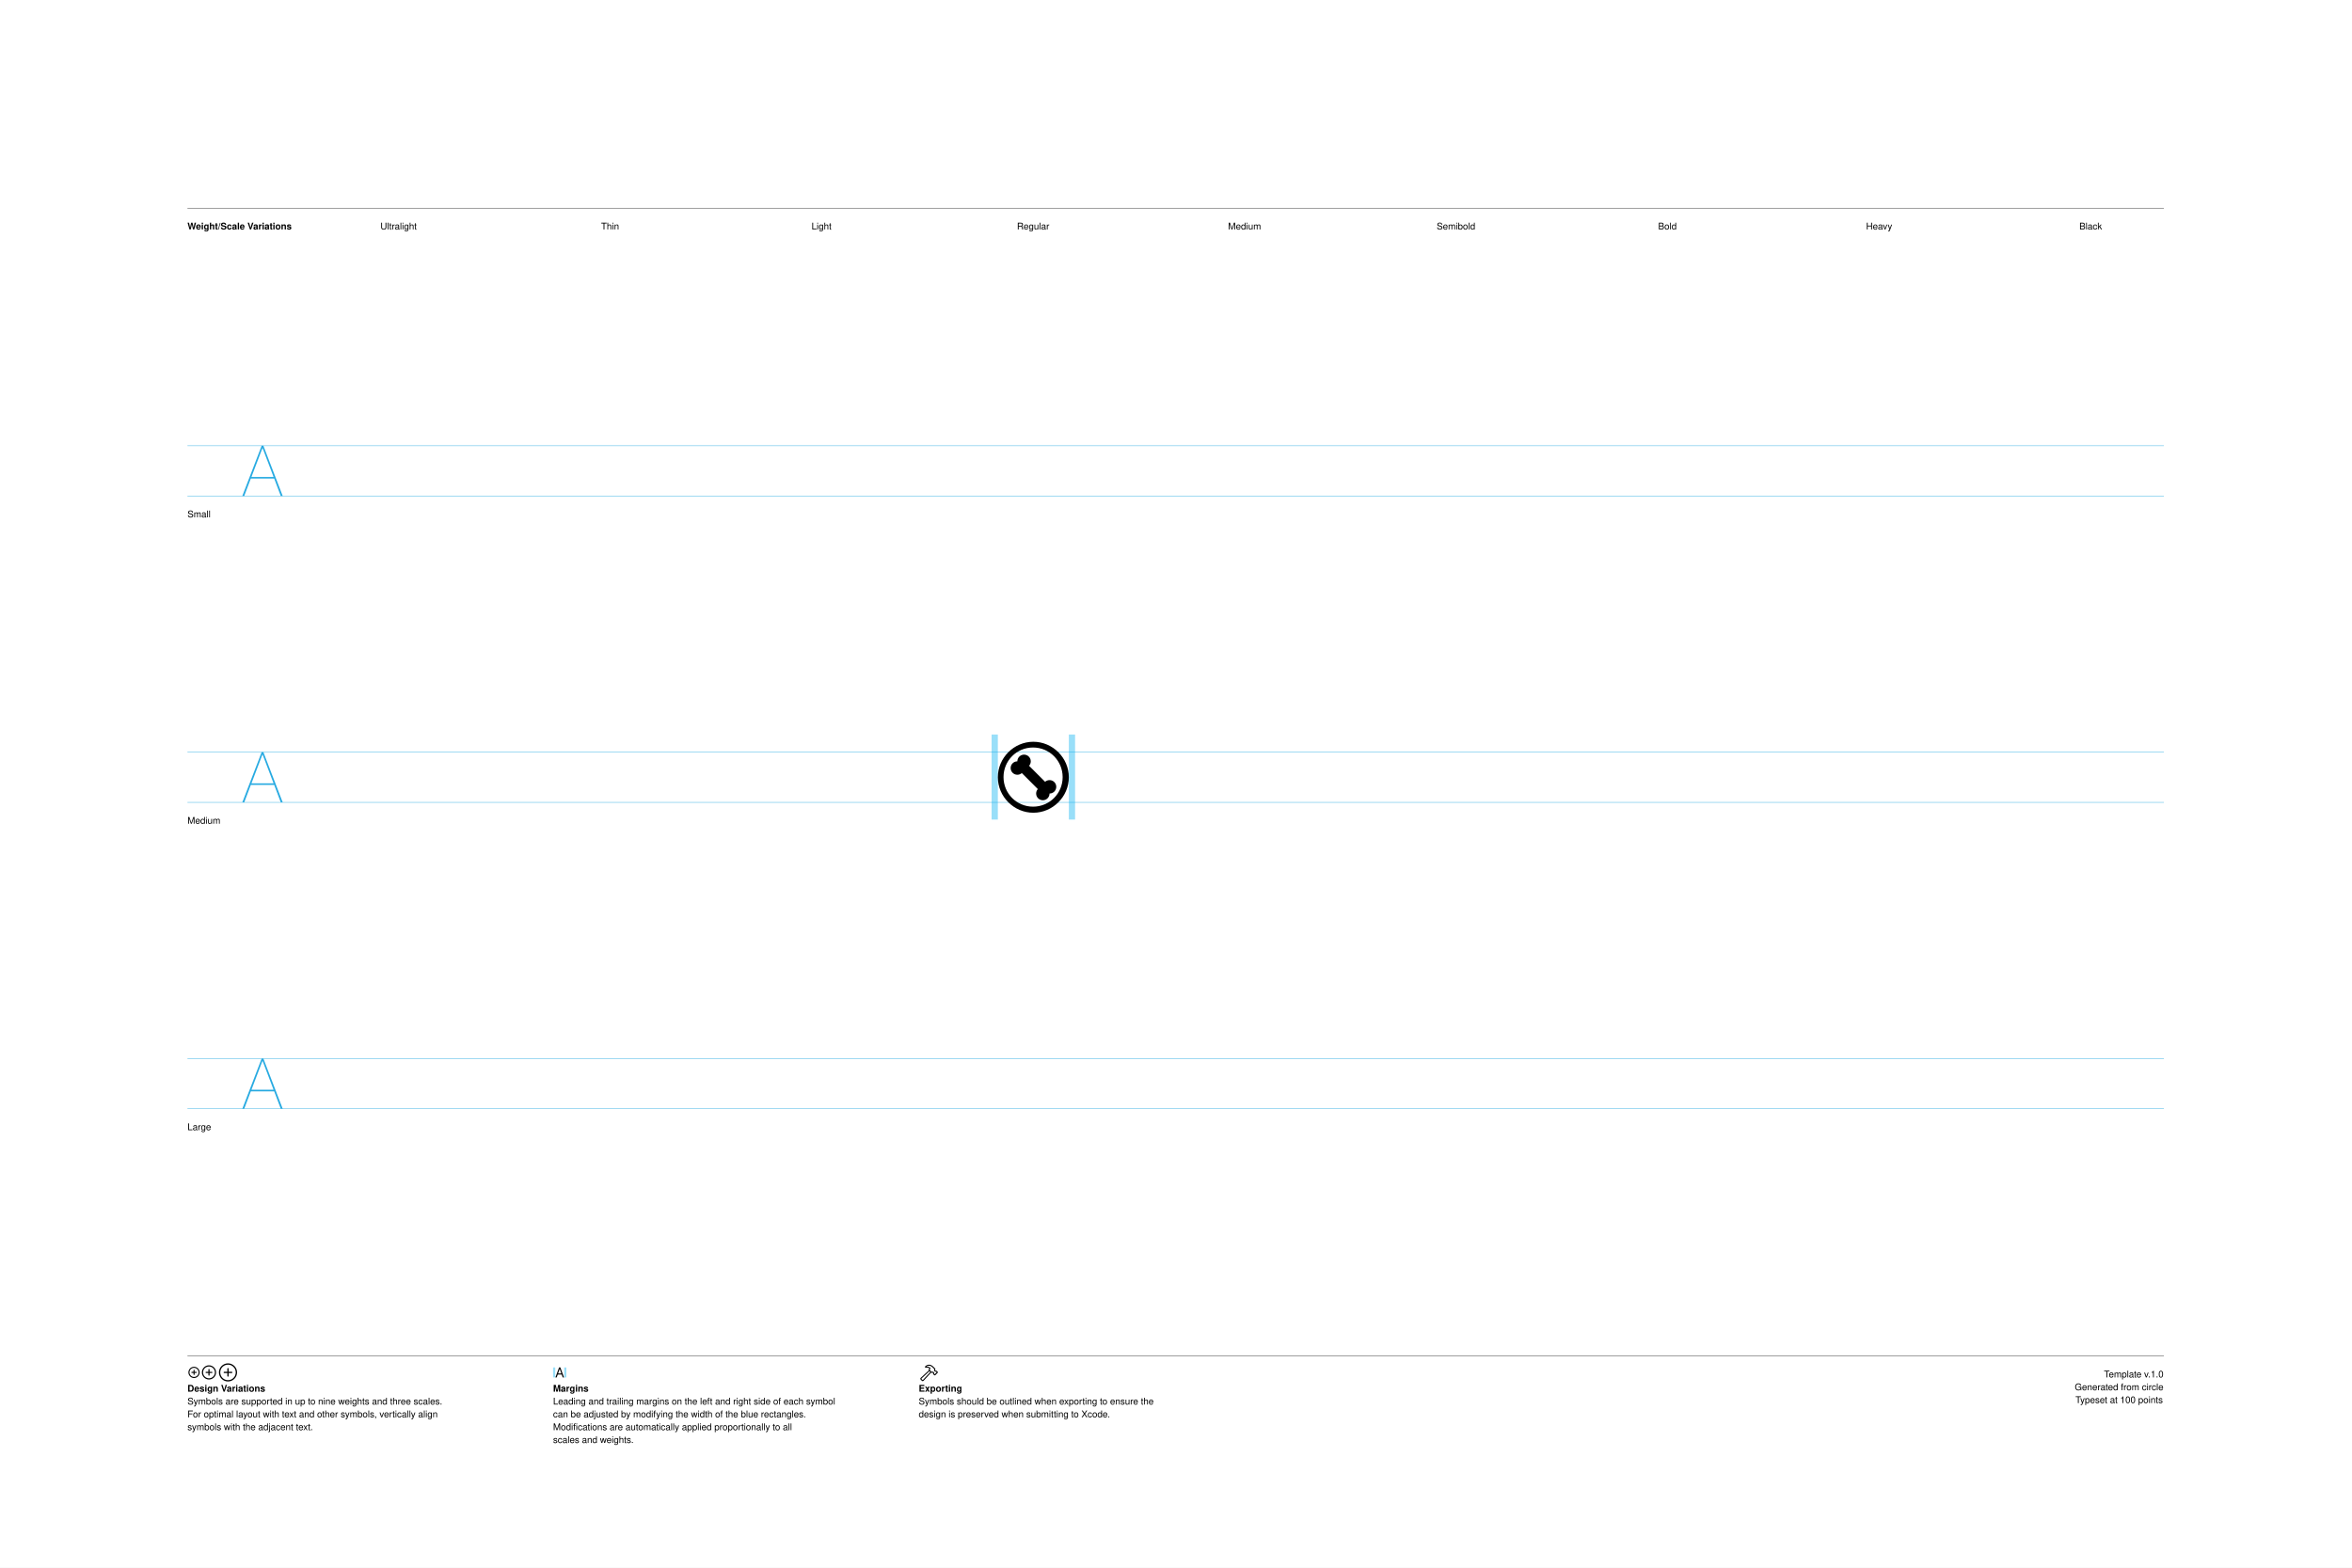
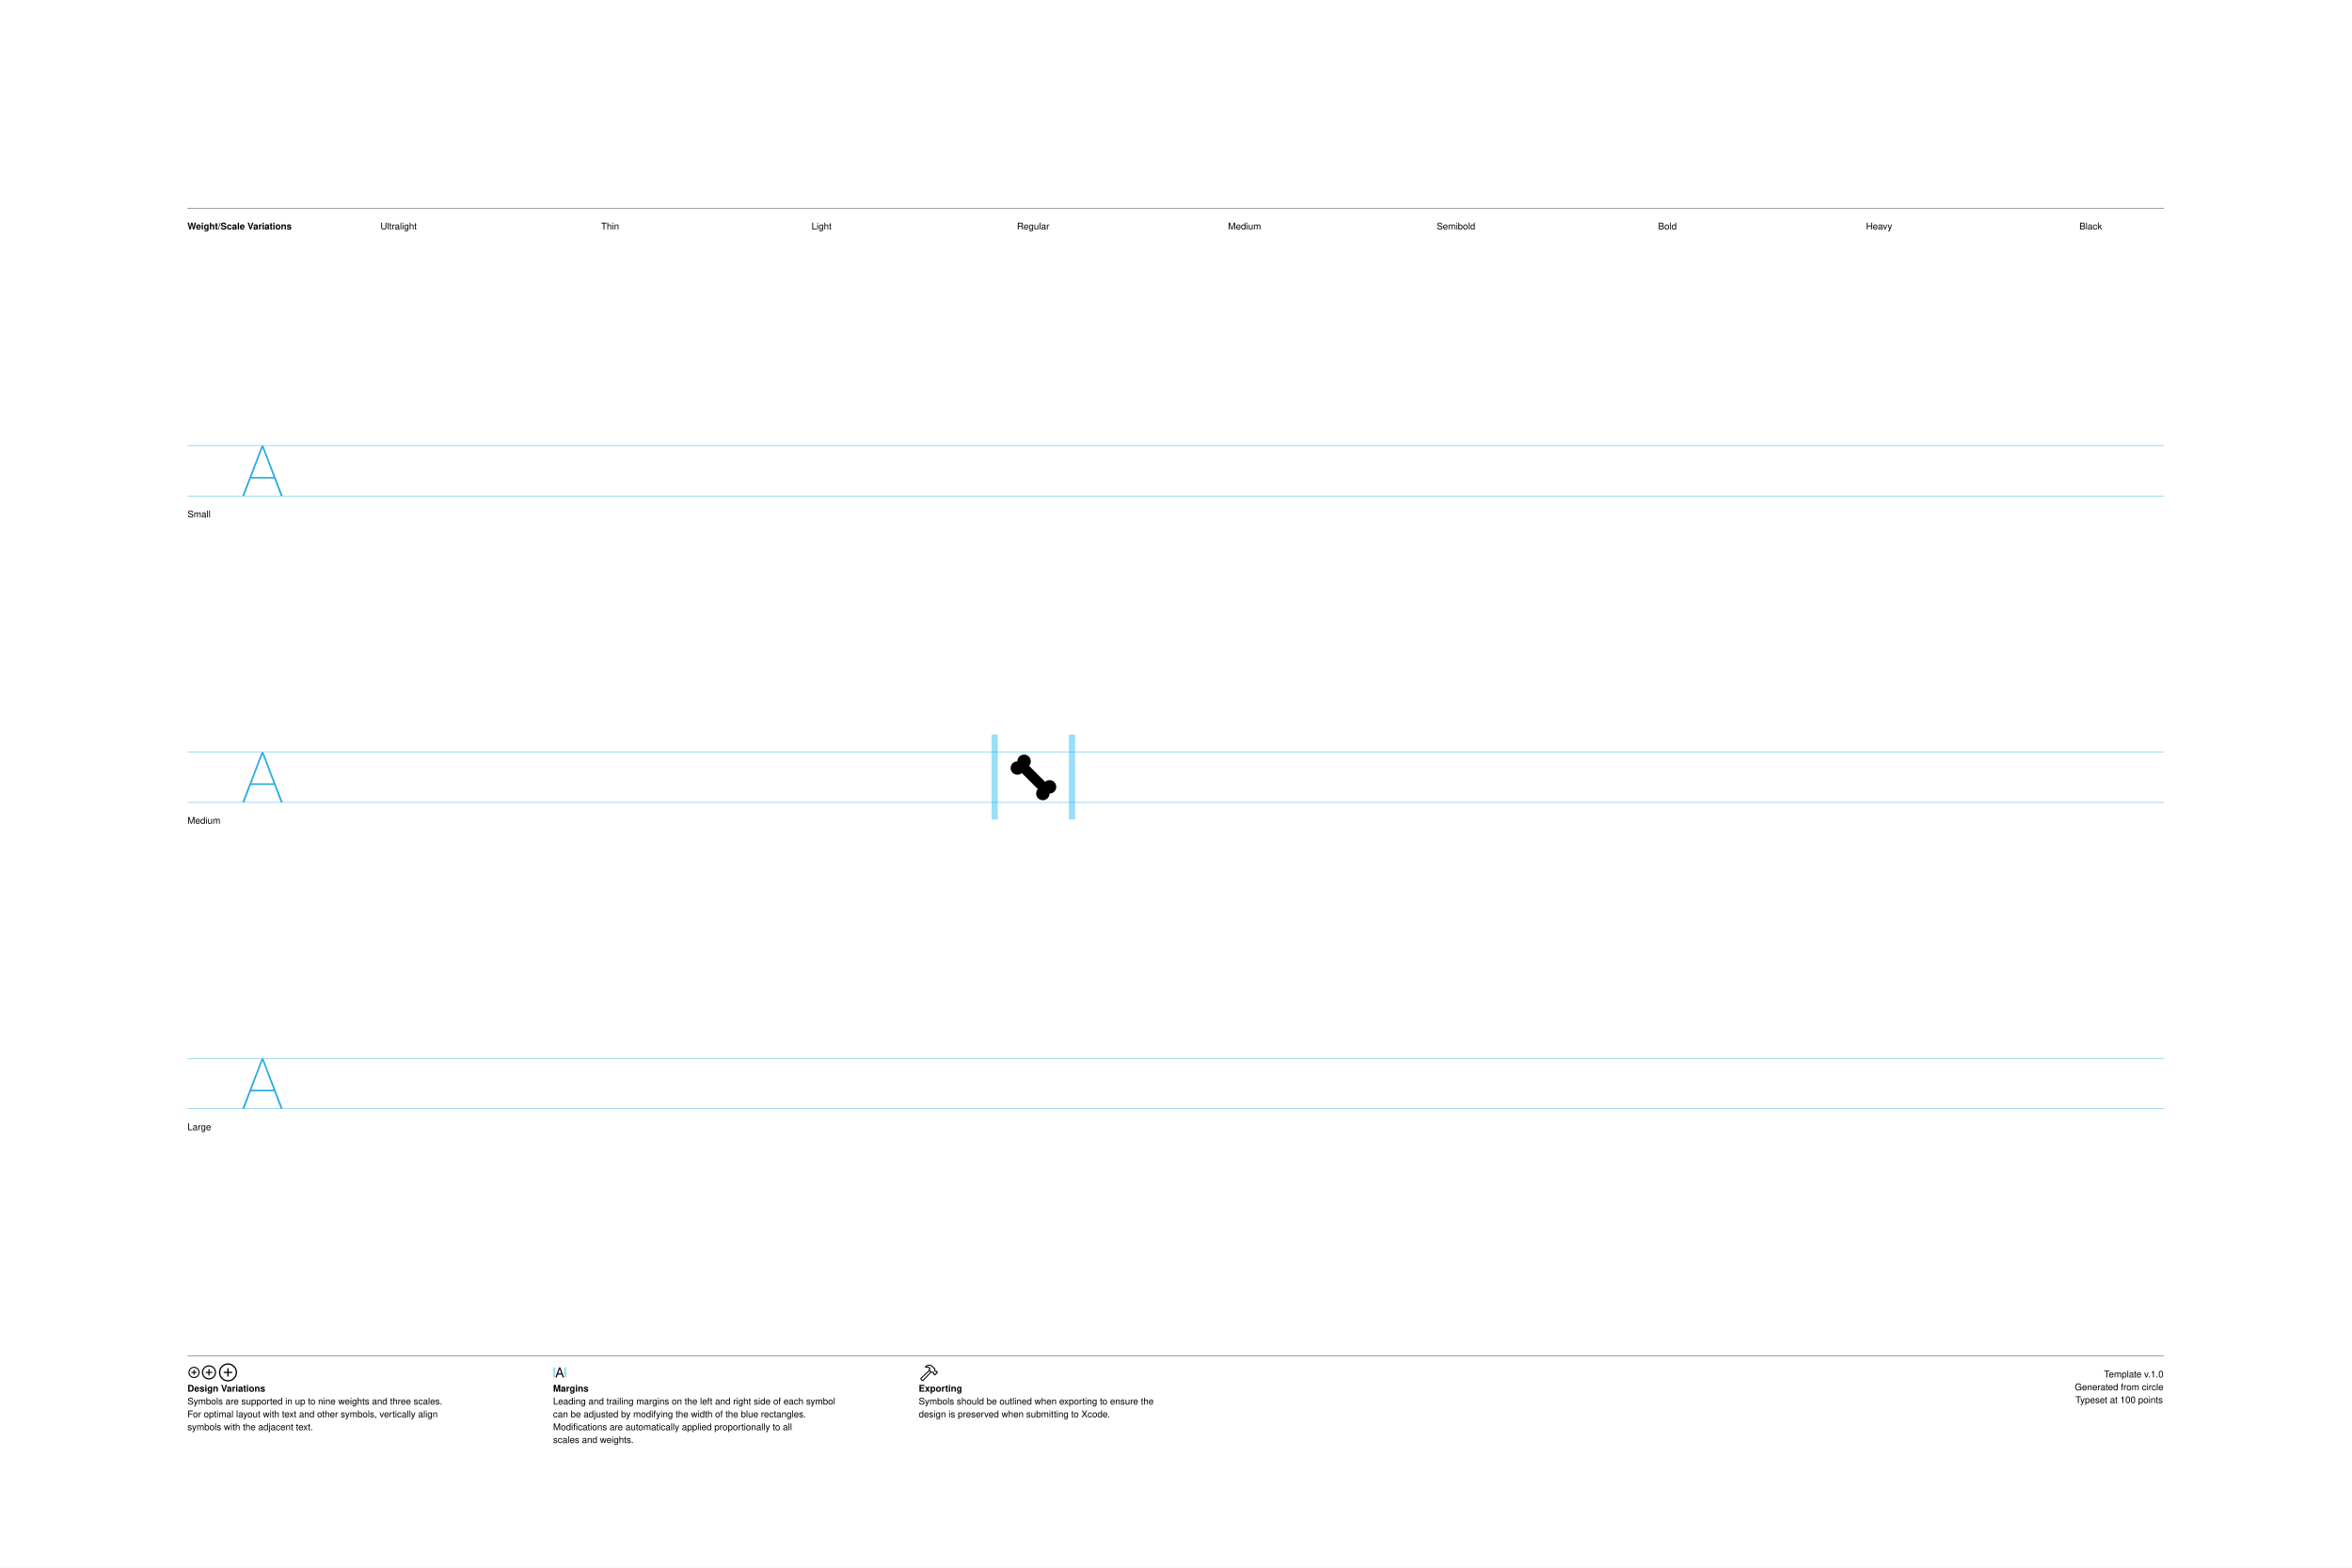
<svg xmlns="http://www.w3.org/2000/svg" width="3300px" height="2200px" viewBox="0 0 3300 2200" version="1.1">
  <g id="Page-1" stroke="none" stroke-width="1" fill="none" fill-rule="evenodd">
    <g id="filter">
      <g id="Notes">
        <rect id="artboard" fill="#FFFFFF" fill-rule="nonzero" x="0" y="0" width="3300" height="2200" />
        <line x1="263" y1="292" x2="3036" y2="292" id="Path" stroke="#000000" stroke-width="0.5" />
        <text id="Weight/Scale-Variations" fill="#000000" font-family="Helvetica-Bold, Helvetica" font-size="13" font-weight="bold">
          <tspan x="263" y="322">Weight/Scale Variations</tspan>
        </text>
        <text id="Ultralight" fill="#000000" font-family="Helvetica" font-size="13" font-weight="normal">
          <tspan x="533.711" y="322">Ultralight</tspan>
        </text>
        <text id="Thin" fill="#000000" font-family="Helvetica" font-size="13" font-weight="normal">
          <tspan x="843.422" y="322">Thin</tspan>
        </text>
        <text id="Light" fill="#000000" font-family="Helvetica" font-size="13" font-weight="normal">
          <tspan x="1138.63" y="322">Light</tspan>
        </text>
        <text id="Regular" fill="#000000" font-family="Helvetica" font-size="13" font-weight="normal">
          <tspan x="1426.84" y="322">Regular</tspan>
        </text>
        <text id="Medium" fill="#000000" font-family="Helvetica" font-size="13" font-weight="normal">
          <tspan x="1723.06" y="322">Medium</tspan>
        </text>
        <text id="Semibold" fill="#000000" font-family="Helvetica" font-size="13" font-weight="normal">
          <tspan x="2015.77" y="322">Semibold</tspan>
        </text>
        <text id="Bold" fill="#000000" font-family="Helvetica" font-size="13" font-weight="normal">
          <tspan x="2326.48" y="322">Bold</tspan>
        </text>
        <text id="Heavy" fill="#000000" font-family="Helvetica" font-size="13" font-weight="normal">
          <tspan x="2618.19" y="322">Heavy</tspan>
        </text>
        <text id="Black" fill="#000000" font-family="Helvetica" font-size="13" font-weight="normal">
          <tspan x="2917.4" y="322">Black</tspan>
        </text>
        <line x1="263" y1="1903" x2="3036" y2="1903" id="Path" stroke="#000000" stroke-width="0.5" />
        <g id="Group" transform="translate(264, 1918)" fill="#000000" fill-rule="nonzero">
          <path d="M8.248,15.83 C12.555,15.83 16.139,12.256 16.139,7.949 C16.139,3.643 12.545,0.068 8.238,0.068 C3.941,0.068 0.367,3.643 0.367,7.949 C0.367,12.256 3.951,15.83 8.248,15.83 Z M8.248,14.346 C4.703,14.346 1.871,11.504 1.871,7.949 C1.871,4.394 4.693,1.553 8.238,1.553 C11.793,1.553 14.635,4.394 14.645,7.949 C14.654,11.504 11.803,14.346 8.248,14.346 Z M8.229,11.572 C8.697,11.572 8.971,11.26 8.971,10.742 L8.971,8.682 L11.197,8.682 C11.695,8.682 12.037,8.428 12.037,7.959 C12.037,7.48 11.715,7.217 11.197,7.217 L8.971,7.217 L8.971,4.99 C8.971,4.473 8.697,4.15 8.229,4.15 C7.76,4.15 7.506,4.492 7.506,4.99 L7.506,7.217 L5.299,7.217 C4.781,7.217 4.449,7.48 4.449,7.959 C4.449,8.428 4.801,8.682 5.299,8.682 L7.506,8.682 L7.506,10.742 C7.506,11.24 7.76,11.572 8.229,11.572 Z" id="Shape" />
        </g>
        <g id="Group" transform="translate(282.506, 1915)" fill="#000000" fill-rule="nonzero">
          <path d="M10.709,20.91 C16.158,20.91 20.67,16.398 20.67,10.949 C20.67,5.51 16.148,0.988 10.699,0.988 C5.26,0.988 0.748,5.51 0.748,10.949 C0.748,16.398 5.27,20.91 10.709,20.91 Z M10.709,19.25 C6.1,19.25 2.418,15.559 2.418,10.949 C2.418,6.35 6.09,2.648 10.699,2.648 C15.309,2.648 19,6.35 19.01,10.949 C19.02,15.559 15.318,19.25 10.709,19.25 Z M10.69,15.588 C11.207,15.588 11.52,15.227 11.52,14.66 L11.52,11.77 L14.576,11.77 C15.123,11.77 15.504,11.486 15.504,10.969 C15.504,10.441 15.143,10.139 14.576,10.139 L11.52,10.139 L11.52,7.072 C11.52,6.496 11.207,6.144 10.69,6.144 C10.172,6.144 9.879,6.516 9.879,7.072 L9.879,10.139 L6.832,10.139 C6.266,10.139 5.895,10.441 5.895,10.969 C5.895,11.486 6.285,11.77 6.832,11.77 L9.879,11.77 L9.879,14.66 C9.879,15.207 10.172,15.588 10.69,15.588 Z" id="Shape" />
        </g>
        <g id="Group" transform="translate(306.924, 1913)" fill="#000000" fill-rule="nonzero">
          <path d="M12.971,25.674 C19.934,25.674 25.695,19.922 25.695,12.959 C25.695,5.996 19.924,0.244 12.961,0.244 C6.008,0.244 0.256,5.996 0.256,12.959 C0.256,19.922 6.018,25.674 12.971,25.674 Z M12.971,23.857 C6.936,23.857 2.082,18.994 2.082,12.959 C2.082,6.924 6.926,2.061 12.961,2.061 C19.006,2.061 23.859,6.924 23.869,12.959 C23.879,18.994 19.016,23.857 12.971,23.857 Z M12.951,18.936 C13.518,18.936 13.869,18.545 13.869,17.939 L13.869,13.867 L18.107,13.867 C18.693,13.867 19.113,13.535 19.113,12.979 C19.113,12.402 18.723,12.061 18.107,12.061 L13.869,12.061 L13.869,7.812 C13.869,7.197 13.518,6.807 12.951,6.807 C12.385,6.807 12.062,7.217 12.062,7.812 L12.062,12.061 L7.834,12.061 C7.219,12.061 6.809,12.402 6.809,12.979 C6.809,13.535 7.238,13.867 7.834,13.867 L12.062,13.867 L12.062,17.939 C12.062,18.525 12.385,18.936 12.951,18.936 Z" id="Shape" />
        </g>
        <text id="Design-Variations" fill="#000000" font-family="Helvetica-Bold, Helvetica" font-size="13" font-weight="bold">
          <tspan x="263" y="1953">Design Variations</tspan>
        </text>
        <text id="Symbols-are-supported-in-up-to-nine-weights-and-three-scales." fill="#000000" font-family="Helvetica" font-size="13" font-weight="normal">
          <tspan x="263" y="1971">Symbols are supported in up to nine weights and three scales.</tspan>
        </text>
        <text id="For-optimal-layout-with-text-and-other-symbols,-vertically-align" fill="#000000" font-family="Helvetica" font-size="13" font-weight="normal">
          <tspan x="263" y="1989">For optimal layout with text and other symbols, vertically align</tspan>
        </text>
        <text id="symbols-with-the-adjacent-text." fill="#000000" font-family="Helvetica" font-size="13" font-weight="normal">
          <tspan x="263" y="2007">symbols with the adjacent text.</tspan>
        </text>
        <rect id="Rectangle" fill="#00AEEF" fill-rule="nonzero" opacity="0.4" x="776" y="1919" width="3" height="14" />
        <g id="Group" transform="translate(779, 1918)" fill="#000000" fill-rule="nonzero">
          <path d="M10.527,15 L12.373,15 L7.178,0.908 L5.439,0.908 L0.244,15 L2.09,15 L3.506,10.967 L9.111,10.967 L10.527,15 Z M6.279,3.047 L6.338,3.047 L8.594,9.473 L4.023,9.473 L6.279,3.047 Z" id="Shape" />
        </g>
        <rect id="Rectangle" fill="#00AEEF" fill-rule="nonzero" opacity="0.4" x="791.617" y="1919" width="3" height="14" />
        <text id="Margins" fill="#000000" font-family="Helvetica-Bold, Helvetica" font-size="13" font-weight="bold">
          <tspan x="776" y="1953">Margins</tspan>
        </text>
        <text id="Leading-and-trailing-margins-on-the-left-and-right-side-of-each-symbol" fill="#000000" font-family="Helvetica" font-size="13" font-weight="normal">
          <tspan x="776" y="1971">Leading and trailing margins on the left and right side of each symbol</tspan>
        </text>
        <text id="can-be-adjusted-by-modifying-the-width-of-the-blue-rectangles." fill="#000000" font-family="Helvetica" font-size="13" font-weight="normal">
          <tspan x="776" y="1989">can be adjusted by modifying the width of the blue rectangles.</tspan>
        </text>
        <text id="Modifications-are-automatically-applied-proportionally-to-all" fill="#000000" font-family="Helvetica" font-size="13" font-weight="normal">
          <tspan x="776" y="2007">Modifications are automatically applied proportionally to all</tspan>
        </text>
        <text id="scales-and-weights." fill="#000000" font-family="Helvetica" font-size="13" font-weight="normal">
          <tspan x="776" y="2025">scales and weights.</tspan>
        </text>
        <g id="Group" transform="translate(1291, 1915)" fill="#000000" fill-rule="nonzero">
          <path d="M0.832,21.115 L2.375,22.658 C3.225,23.488 4.191,23.42 5.061,22.463 L15.275,11.34 C15.705,11.633 16.096,11.623 16.564,11.525 L17.609,11.311 L18.303,12.004 L18.254,12.521 C18.186,13.049 18.352,13.469 18.85,13.967 L19.66,14.777 C20.168,15.285 20.822,15.314 21.301,14.836 L24.553,11.584 C25.031,11.105 25.012,10.451 24.504,9.943 L23.684,9.123 C23.186,8.625 22.775,8.449 22.238,8.527 L21.711,8.586 L21.057,7.922 L21.34,6.779 C21.486,6.213 21.34,5.744 20.715,5.139 L18.303,2.746 C14.758,-0.779 10.227,-0.672 7.111,2.463 C6.691,2.893 6.643,3.478 6.916,3.908 C7.15,4.279 7.629,4.504 8.273,4.338 C9.787,3.957 11.301,4.074 12.785,5.08 L12.16,6.662 C11.926,7.248 11.945,7.727 12.18,8.166 L1.018,18.439 C0.08,19.309 -0.027,20.256 0.832,21.115 Z M8.674,2.853 C11.34,0.861 14.65,1.174 17.053,3.586 L19.68,6.193 C19.914,6.428 19.943,6.613 19.885,6.906 L19.504,8.469 L21.076,10.041 L22.043,9.953 C22.326,9.924 22.414,9.943 22.639,10.168 L23.264,10.793 L20.51,13.537 L19.885,12.922 C19.66,12.697 19.641,12.6 19.67,12.316 L19.758,11.359 L18.195,9.797 L16.574,10.109 C16.291,10.168 16.145,10.168 15.91,9.924 L13.732,7.746 C13.508,7.512 13.479,7.375 13.605,7.053 L14.553,4.777 C12.951,3.244 10.842,2.394 8.801,3.049 C8.713,3.078 8.645,3.059 8.615,3.019 C8.586,2.971 8.586,2.922 8.674,2.853 Z M2.102,20.412 C1.613,19.914 1.789,19.611 2.121,19.309 L13.078,9.191 L14.309,10.422 L4.152,21.35 C3.85,21.682 3.469,21.779 3.068,21.379 L2.102,20.412 Z" id="Shape" />
        </g>
        <text id="Exporting" fill="#000000" font-family="Helvetica-Bold, Helvetica" font-size="13" font-weight="bold">
          <tspan x="1289" y="1953">Exporting</tspan>
        </text>
        <text id="Symbols-should-be-outlined-when-exporting-to-ensure-the" fill="#000000" font-family="Helvetica" font-size="13" font-weight="normal">
          <tspan x="1289" y="1971">Symbols should be outlined when exporting to ensure the</tspan>
        </text>
        <text id="design-is-preserved-when-submitting-to-Xcode." fill="#000000" font-family="Helvetica" font-size="13" font-weight="normal">
          <tspan x="1289" y="1989">design is preserved when submitting to Xcode.</tspan>
        </text>
        <text id="Template-v.1.0" fill="#000000" font-family="Helvetica" font-size="13" font-weight="normal">
          <tspan x="2952" y="1933">Template v.1.0</tspan>
        </text>
        <text id="Generated-from-circle" fill="#000000" font-family="Helvetica" font-size="13" font-weight="normal">
          <tspan x="2911" y="1951">Generated from circle</tspan>
        </text>
        <text id="Typeset-at-100-points" fill="#000000" font-family="Helvetica" font-size="13" font-weight="normal">
          <tspan x="2912" y="1969">Typeset at 100 points</tspan>
        </text>
        <text id="Small" fill="#000000" font-family="Helvetica" font-size="13" font-weight="normal">
          <tspan x="263" y="726">Small</tspan>
        </text>
        <text id="Medium" fill="#000000" font-family="Helvetica" font-size="13" font-weight="normal">
          <tspan x="263" y="1156">Medium</tspan>
        </text>
        <text id="Large" fill="#000000" font-family="Helvetica" font-size="13" font-weight="normal">
          <tspan x="263" y="1586">Large</tspan>
        </text>
      </g>
      <g id="Guides" transform="translate(263, 625)">
        <g id="H-reference" transform="translate(76, 0)" fill="#27AAE1" fill-rule="nonzero">
          <path d="M54.932,71 L57.666,71 L30.566,0.541 L28.076,0.541 L0.977,71 L3.662,71 L12.94,46.537 L45.703,46.537 L54.932,71 Z M29.199,3.91 L29.443,3.91 L44.824,44.291 L13.818,44.291 L29.199,3.91 Z" id="Shape" />
        </g>
        <line x1="0" y1="71" x2="2773" y2="71" id="Baseline-S" stroke="#27AAE1" stroke-width="0.577" />
        <line x1="0" y1="0.541" x2="2773" y2="0.541" id="Capline-S" stroke="#27AAE1" stroke-width="0.577" />
        <g id="H-reference" transform="translate(76, 430)" fill="#27AAE1" fill-rule="nonzero">
          <path d="M54.932,71 L57.666,71 L30.566,0.541 L28.076,0.541 L0.977,71 L3.662,71 L12.94,46.537 L45.703,46.537 L54.932,71 Z M29.199,3.91 L29.443,3.91 L44.824,44.291 L13.818,44.291 L29.199,3.91 Z" id="Shape" />
        </g>
        <line x1="0" y1="501" x2="2773" y2="501" id="Baseline-M" stroke="#27AAE1" stroke-width="0.577" />
        <line x1="0" y1="430.54" x2="2773" y2="430.54" id="Capline-M" stroke="#27AAE1" stroke-width="0.577" />
        <g id="H-reference" transform="translate(76, 860)" fill="#27AAE1" fill-rule="nonzero">
          <path d="M54.932,71 L57.666,71 L30.566,0.541 L28.076,0.541 L0.977,71 L3.662,71 L12.94,46.537 L45.703,46.537 L54.932,71 Z M29.199,3.91 L29.443,3.91 L44.824,44.291 L13.818,44.291 L29.199,3.91 Z" id="Shape" />
        </g>
        <line x1="0" y1="931" x2="2773" y2="931" id="Baseline-L" stroke="#27AAE1" stroke-width="0.577" />
        <line x1="0" y1="860.54" x2="2773" y2="860.54" id="Capline-L" stroke="#27AAE1" stroke-width="0.577" />
        <rect id="left-margin" fill="#00AEEF" fill-rule="nonzero" opacity="0.4" x="1128.3" y="405.79" width="8.74" height="119.336" />
        <rect id="right-margin" fill="#00AEEF" fill-rule="nonzero" opacity="0.4" x="1236.65" y="405.79" width="8.74" height="119.336" />
      </g>
      <g id="Symbols" transform="translate(1399, 1040)" fill="#000000" fill-rule="nonzero">
        <g id="Regular-M" transform="translate(0.3, 0)">
-           <path d="M50.545,100.551 C77.791,100.551 100.35,77.992 100.35,50.746 C100.35,23.549 77.742,0.941 50.496,0.941 C23.299,0.941 0.74,23.549 0.74,50.746 C0.74,77.992 23.348,100.551 50.545,100.551 Z M50.155,92.008 C27.108,92.008 8.7,73.551 8.7,50.504 C8.7,27.506 27.059,9 50.106,9 C73.153,9 91.61,27.506 91.659,50.504 C91.708,73.551 73.202,92.008 50.155,92.008 Z" id="Shape" />
          <g id="np_bone_1967806_000000" transform="translate(18.7, 19)">
            <path d="M15.665,25.857 C13.968,27.37 11.76,28.235 9.413,28.235 C4.215,28.235 0,24.022 0,18.822 C0,13.625 4.215,9.413 9.413,9.413 C9.413,4.215 13.625,0 18.822,0 C24.022,0 28.235,4.215 28.235,9.413 C28.235,11.76 27.37,13.968 25.857,15.665 L48.335,38.143 C50.032,36.63 52.24,35.765 54.587,35.765 C59.785,35.765 64,39.978 64,45.178 C64,50.375 59.785,54.587 54.587,54.587 C54.587,59.785 50.375,64 45.178,64 C39.978,64 35.765,59.785 35.765,54.587 C35.765,52.24 36.63,50.032 38.143,48.335 L15.665,25.857 Z" id="Path" />
          </g>
        </g>
      </g>
    </g>
  </g>
</svg>
